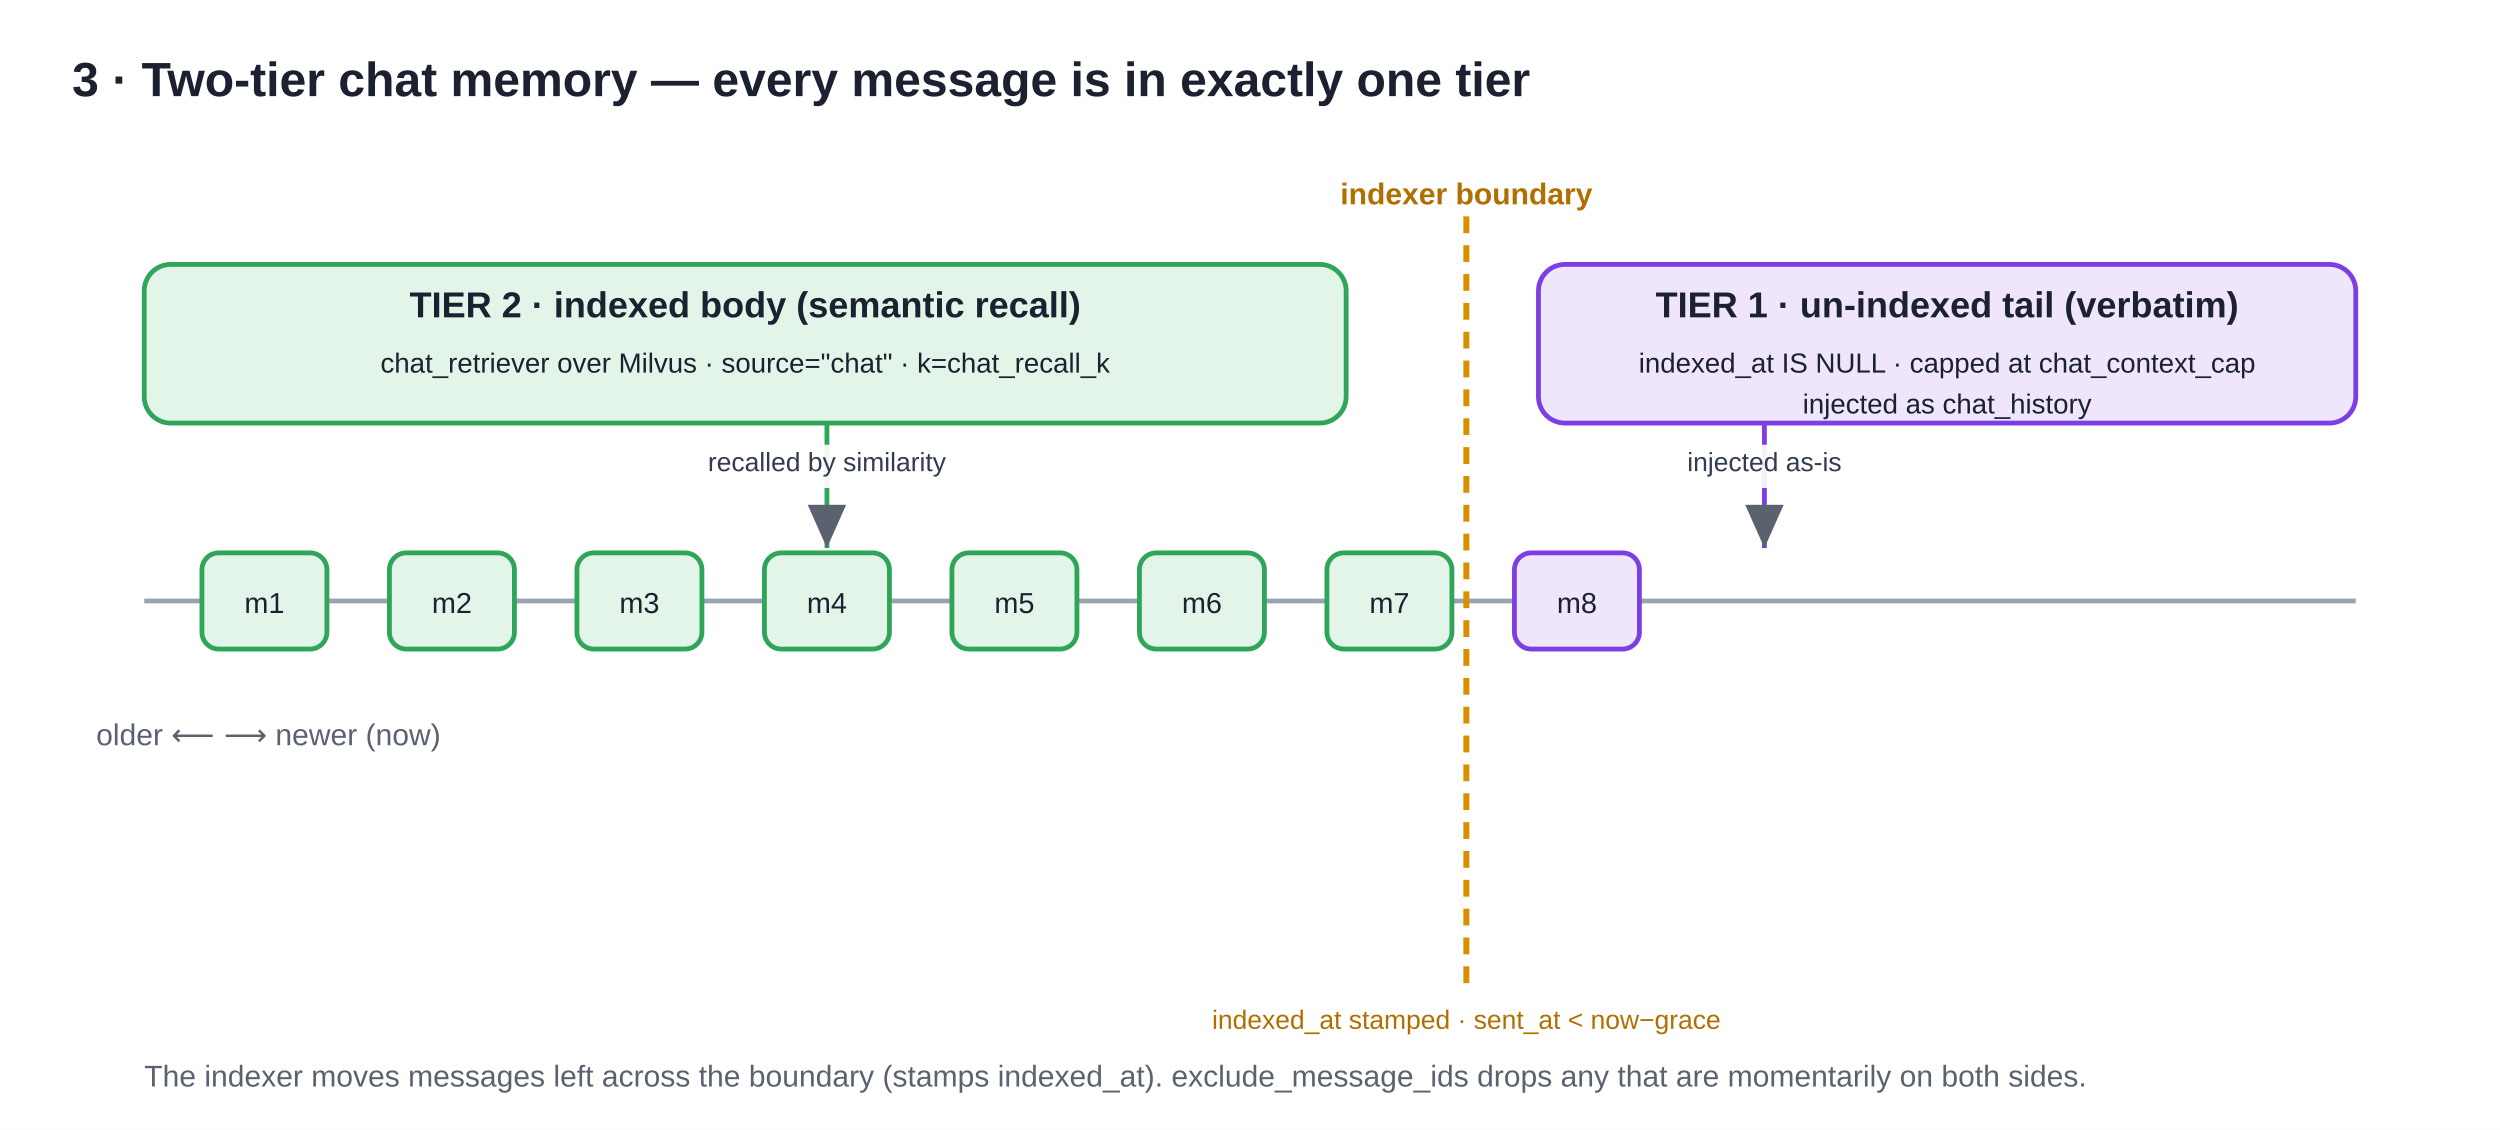
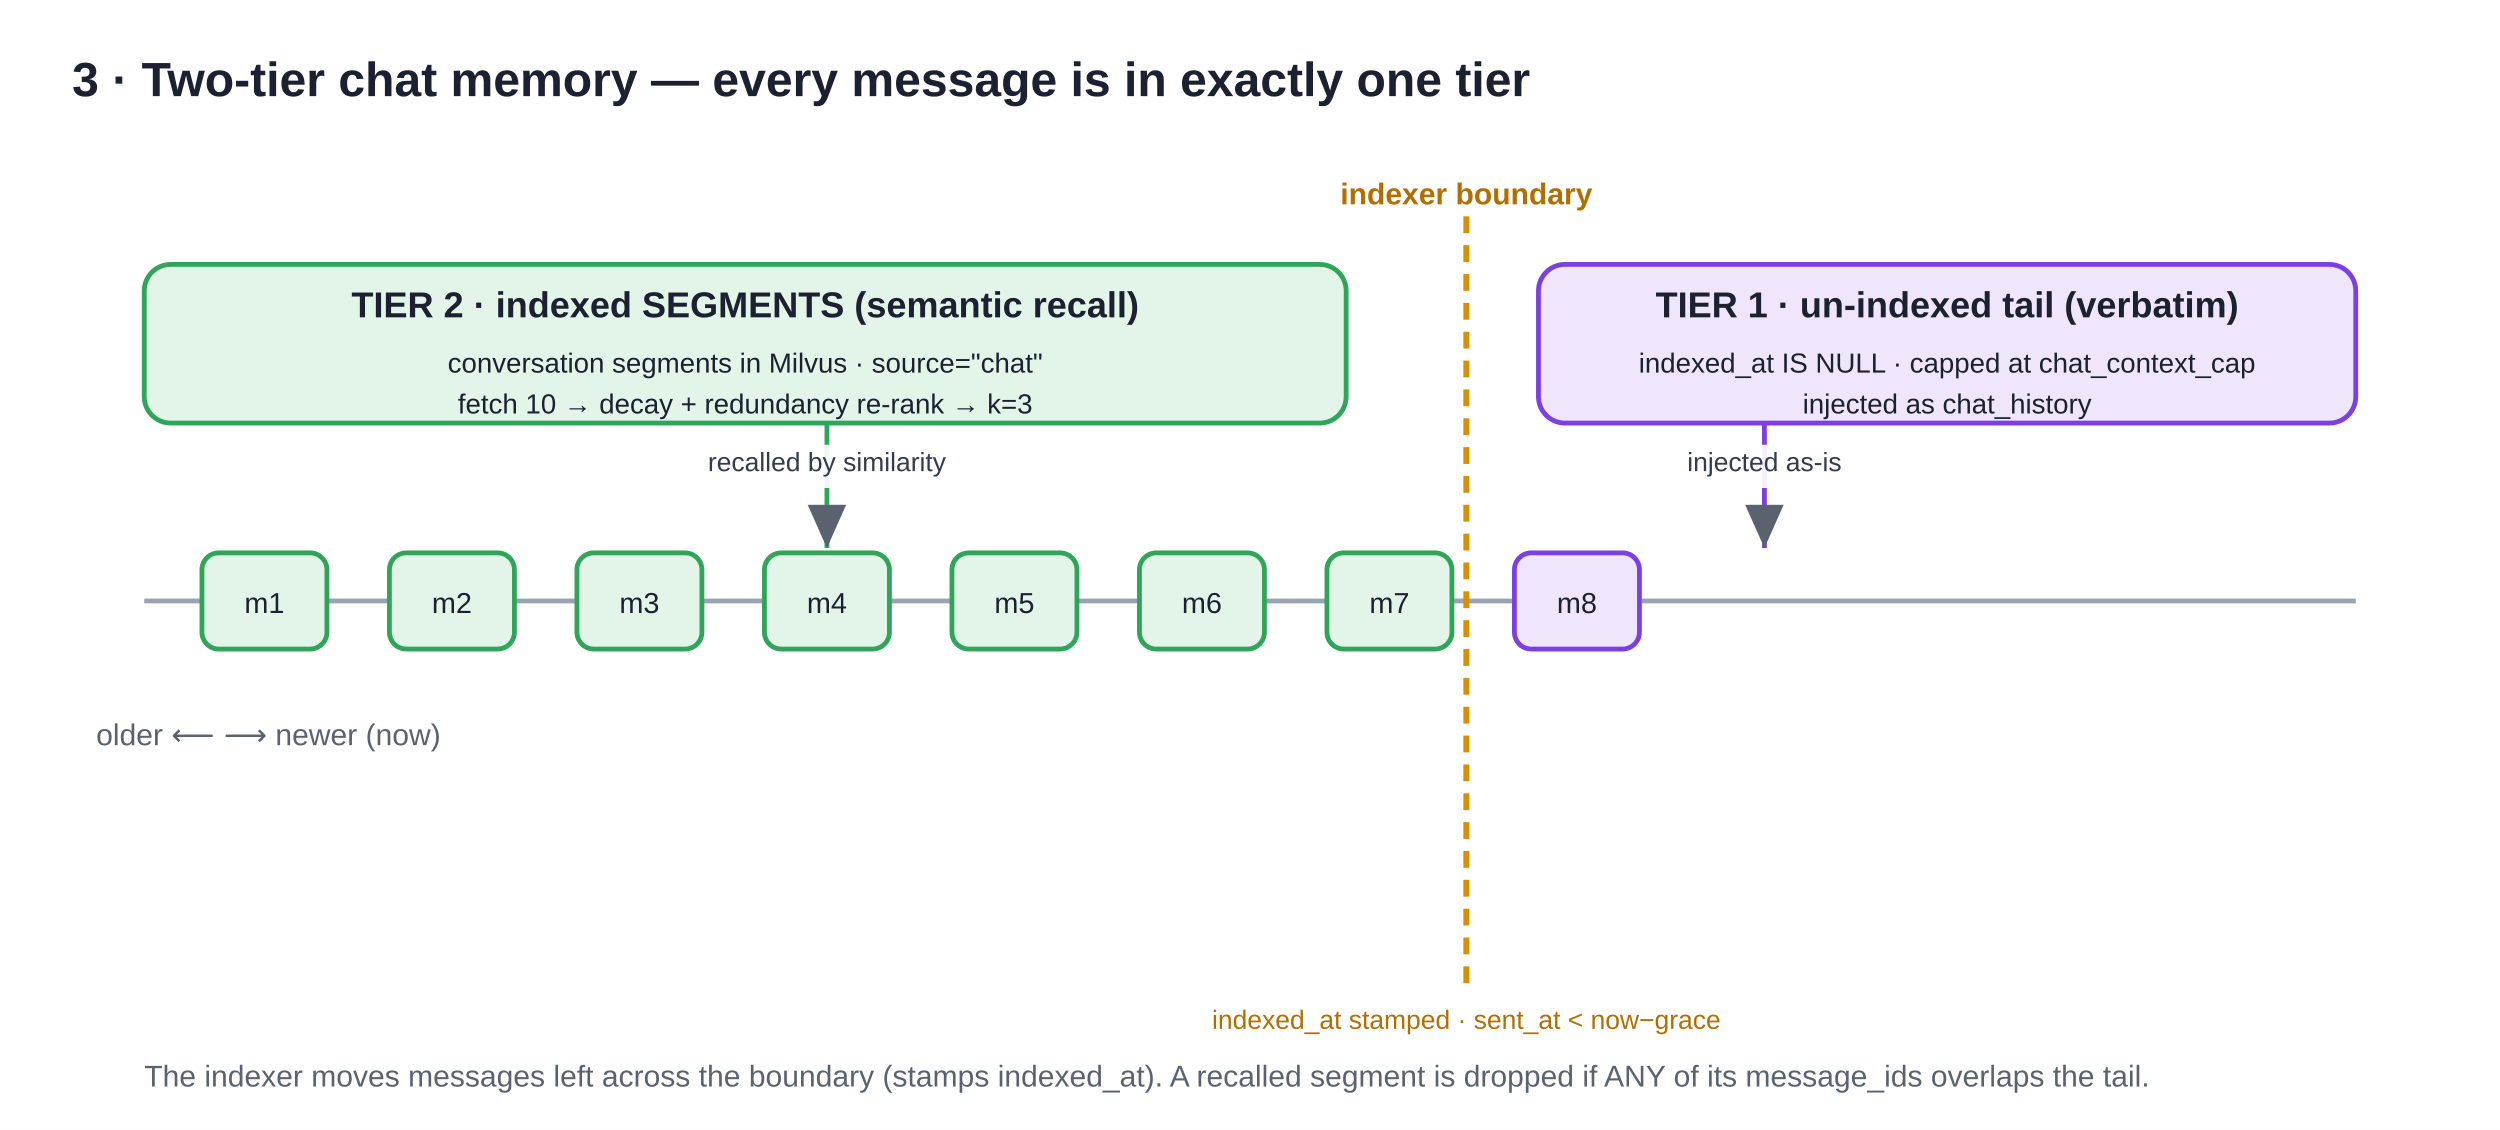
<svg xmlns="http://www.w3.org/2000/svg" width="1040" height="470" viewBox="0 0 1040 470" font-family="Liberation Sans, Arial, sans-serif">
  <defs>
    <marker id="arw" markerWidth="12" markerHeight="12" refX="9" refY="4" orient="auto">
      <path d="M0,0 L9,4 L0,8 z" fill="#5a6270" />
    </marker>
    <marker id="arwl" markerWidth="12" markerHeight="12" refX="9" refY="4" orient="auto">
      <path d="M0,0 L9,4 L0,8 z" fill="#c23b6b" />
    </marker>
  </defs>
  <rect x="0" y="0" width="1040" height="470" fill="#ffffff" />
  <text x="30" y="40" font-size="20" font-weight="bold" fill="#1b2130">3 · Two-tier chat memory — every message is in exactly one tier</text>
  <line x1="60" y1="250" x2="980" y2="250" stroke="#9aa3b2" stroke-width="2" />
  <text x="40" y="310" font-size="12.5" fill="#5a6270">older  ⟵                                                                                                        ⟶  newer (now)</text>
  <line x1="610" y1="90" x2="610" y2="410" stroke="#d99000" stroke-width="2.5" stroke-dasharray="7 5" />
  <text x="610" y="85" text-anchor="middle" font-size="12.5" font-weight="bold" fill="#b06f00">indexer boundary</text>
  <text x="610" y="428" text-anchor="middle" font-size="11" fill="#b06f00">indexed_at stamped · sent_at &lt; now−grace</text>
  <rect x="84" y="230" width="52" height="40" rx="7" fill="#e3f5e8" stroke="#2fa559" stroke-width="2" />
  <text x="110" y="255" text-anchor="middle" font-size="12" fill="#1b2130">m1</text>
  <rect x="162" y="230" width="52" height="40" rx="7" fill="#e3f5e8" stroke="#2fa559" stroke-width="2" />
  <text x="188" y="255" text-anchor="middle" font-size="12" fill="#1b2130">m2</text>
  <rect x="240" y="230" width="52" height="40" rx="7" fill="#e3f5e8" stroke="#2fa559" stroke-width="2" />
  <text x="266" y="255" text-anchor="middle" font-size="12" fill="#1b2130">m3</text>
  <rect x="318" y="230" width="52" height="40" rx="7" fill="#e3f5e8" stroke="#2fa559" stroke-width="2" />
  <text x="344" y="255" text-anchor="middle" font-size="12" fill="#1b2130">m4</text>
  <rect x="396" y="230" width="52" height="40" rx="7" fill="#e3f5e8" stroke="#2fa559" stroke-width="2" />
  <text x="422" y="255" text-anchor="middle" font-size="12" fill="#1b2130">m5</text>
  <rect x="474" y="230" width="52" height="40" rx="7" fill="#e3f5e8" stroke="#2fa559" stroke-width="2" />
  <text x="500" y="255" text-anchor="middle" font-size="12" fill="#1b2130">m6</text>
  <rect x="552" y="230" width="52" height="40" rx="7" fill="#e3f5e8" stroke="#2fa559" stroke-width="2" />
  <text x="578" y="255" text-anchor="middle" font-size="12" fill="#1b2130">m7</text>
  <rect x="630" y="230" width="52" height="40" rx="7" fill="#efe6fb" stroke="#7b3fe4" stroke-width="2" />
  <text x="656" y="255" text-anchor="middle" font-size="12" fill="#1b2130">m8</text>
  <rect x="60" y="110" width="500" height="66" rx="11" fill="#e3f5e8" stroke="#2fa559" stroke-width="2" />
-   <text x="310.0" y="132" text-anchor="middle" font-size="15" font-weight="bold" fill="#1b2130">TIER 2 · indexed body (semantic recall)</text>
-   <text x="310.0" y="155" text-anchor="middle" font-size="11.5" fill="#1b2130">chat_retriever over Milvus · source="chat" · k=chat_recall_k</text>
+   <text x="310.0" y="132" text-anchor="middle" font-size="15" font-weight="bold" fill="#1b2130">TIER 2 · indexed SEGMENTS (semantic recall)</text>
+   <text x="310.0" y="155" text-anchor="middle" font-size="11.5" fill="#1b2130">conversation segments in Milvus · source="chat"</text>
+   <text x="310.0" y="172" text-anchor="middle" font-size="11.5" fill="#1b2130">fetch 10 → decay + redundancy re-rank → k=3</text>
  <rect x="640" y="110" width="340" height="66" rx="11" fill="#efe6fb" stroke="#7b3fe4" stroke-width="2" />
  <text x="810.0" y="132" text-anchor="middle" font-size="15" font-weight="bold" fill="#1b2130">TIER 1 · un-indexed tail (verbatim)</text>
  <text x="810.0" y="155" text-anchor="middle" font-size="11.5" fill="#1b2130">indexed_at IS NULL · capped at chat_context_cap</text>
  <text x="810.0" y="172" text-anchor="middle" font-size="11.5" fill="#1b2130">injected as chat_history</text>
  <line x1="344" y1="176" x2="344" y2="228" stroke="#2fa559" stroke-width="2" marker-end="url(#arw)" />
  <rect x="271.24" y="185.0" width="145.52" height="18" rx="4" fill="#ffffff" opacity="0.92" />
  <text x="344.0" y="196.0" text-anchor="middle" font-size="11" fill="#333c4d">recalled by similarity</text>
  <line x1="734" y1="176" x2="734" y2="228" stroke="#7b3fe4" stroke-width="2" marker-end="url(#arw)" />
  <rect x="685.88" y="185.0" width="96.24" height="18" rx="4" fill="#ffffff" opacity="0.92" />
  <text x="734.0" y="196.0" text-anchor="middle" font-size="11" fill="#333c4d">injected as-is</text>
-   <text x="60" y="452" font-size="12.5" fill="#5a6270">The indexer moves messages left across the boundary (stamps indexed_at). exclude_message_ids drops any that are momentarily on both sides.</text>
+   <text x="60" y="452" font-size="12.5" fill="#5a6270">The indexer moves messages left across the boundary (stamps indexed_at). A recalled segment is dropped if ANY of its message_ids overlaps the tail.</text>
</svg>
